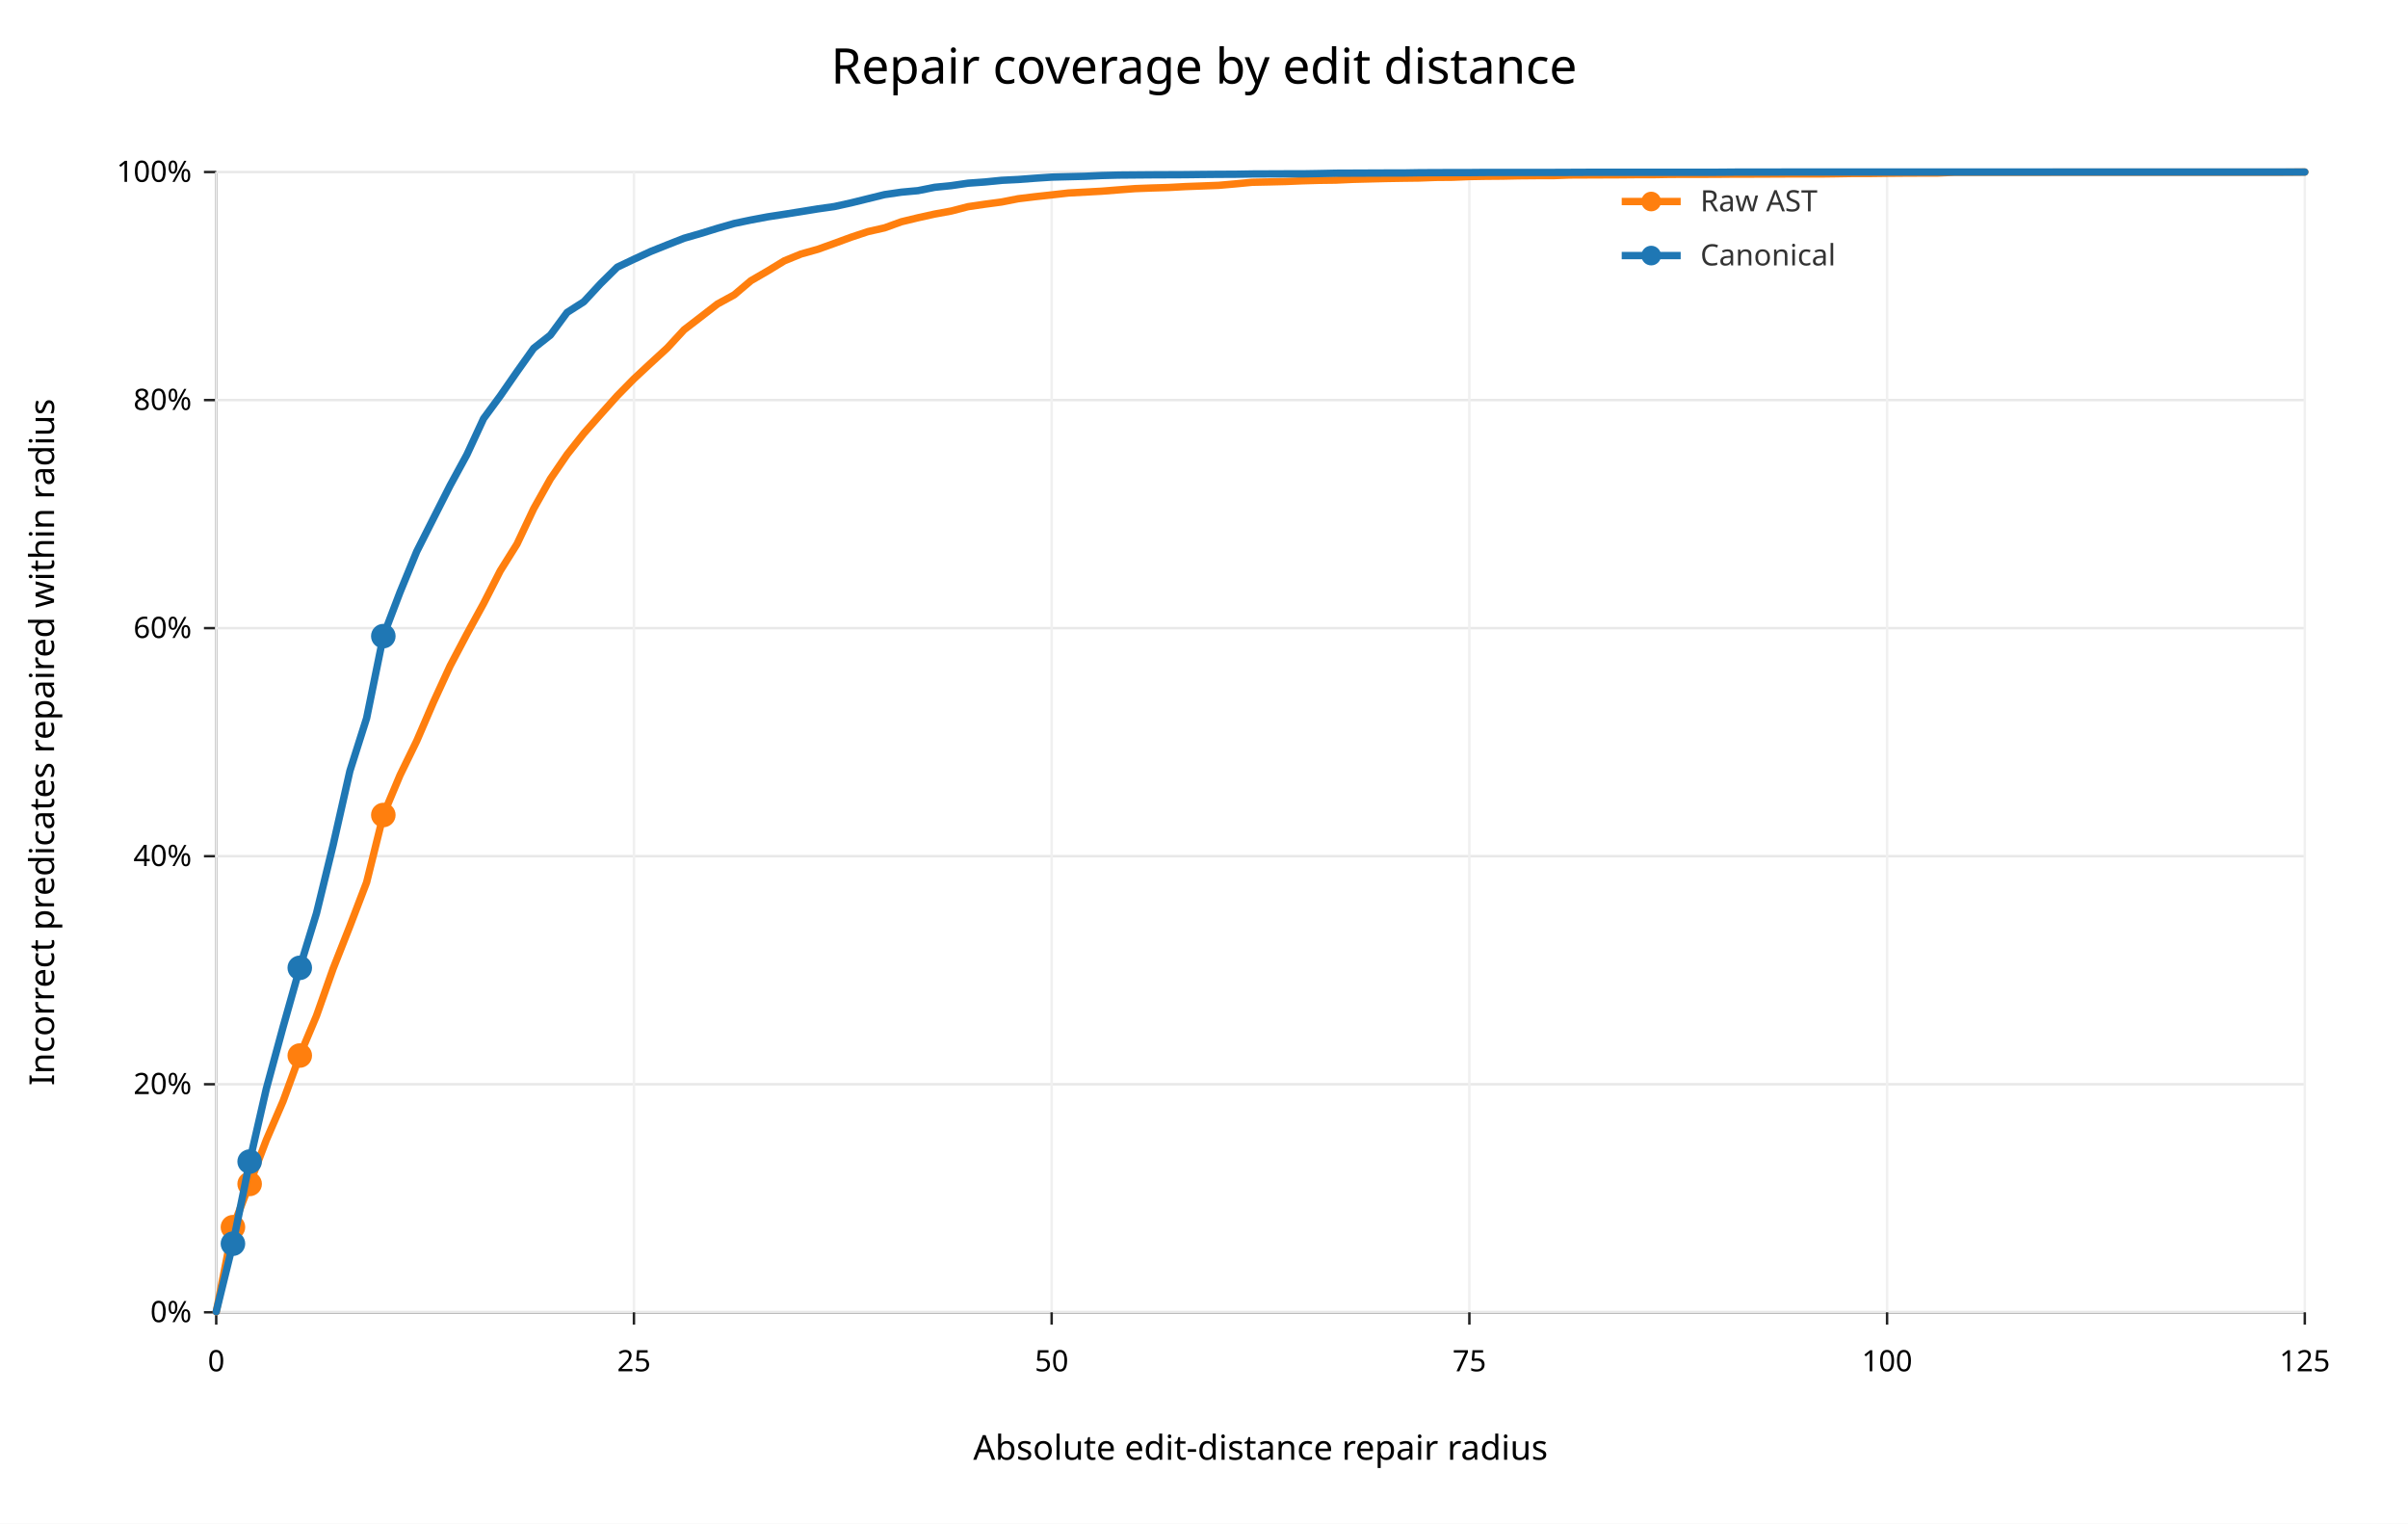
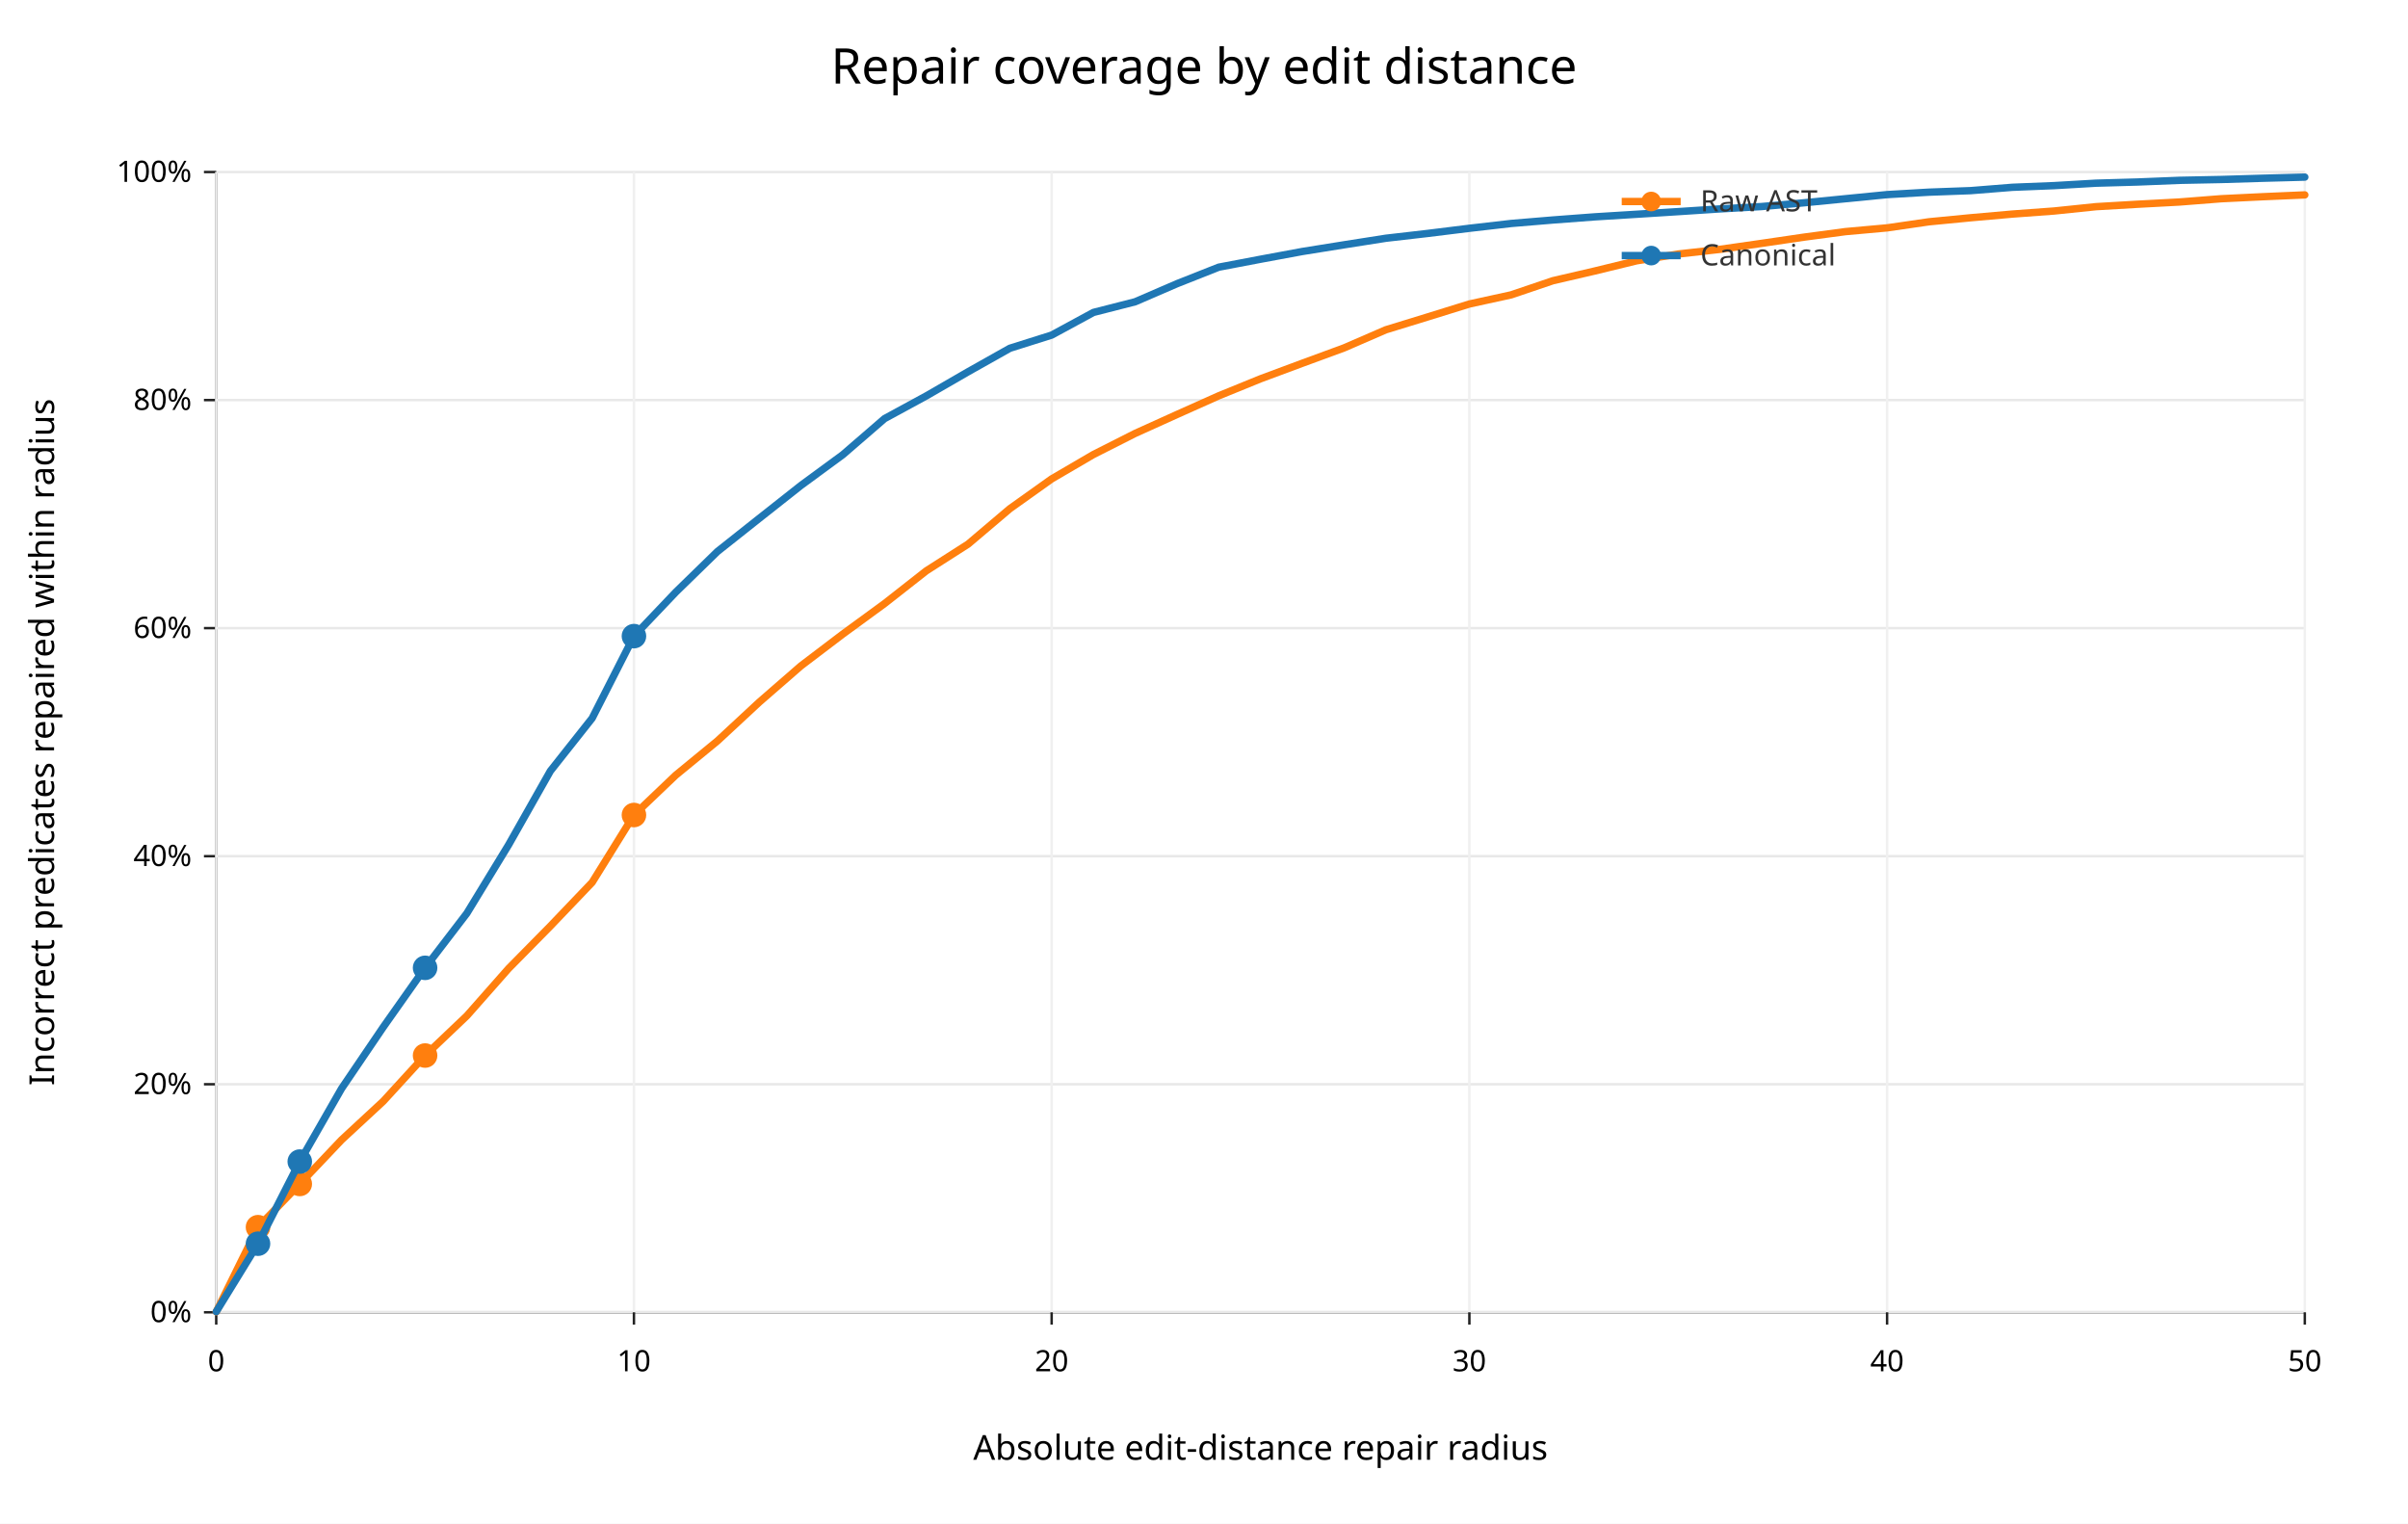
<svg xmlns="http://www.w3.org/2000/svg" width="980" height="620" viewBox="0 0 980 620">
  <rect width="100%" height="100%" fill="white" />
  <text x="490" y="34" text-anchor="middle" font-family="sans-serif" font-size="20">Repair coverage by edit distance</text>
  <line x1="88" y1="534" x2="938" y2="534" stroke="#222" stroke-width="1" />
  <line x1="88" y1="70" x2="88" y2="534" stroke="#222" stroke-width="1" />
  <line x1="88" y1="534" x2="938" y2="534" stroke="#e8e8e8" />
  <line x1="83" y1="534" x2="88" y2="534" stroke="#222" />
  <text x="78" y="538" text-anchor="end" font-family="sans-serif" font-size="12">0%</text>
  <line x1="88" y1="441.2" x2="938" y2="441.2" stroke="#e8e8e8" />
  <line x1="83" y1="441.2" x2="88" y2="441.2" stroke="#222" />
  <text x="78" y="445.2" text-anchor="end" font-family="sans-serif" font-size="12">20%</text>
  <line x1="88" y1="348.4" x2="938" y2="348.4" stroke="#e8e8e8" />
  <line x1="83" y1="348.4" x2="88" y2="348.4" stroke="#222" />
  <text x="78" y="352.4" text-anchor="end" font-family="sans-serif" font-size="12">40%</text>
  <line x1="88" y1="255.6" x2="938" y2="255.6" stroke="#e8e8e8" />
  <line x1="83" y1="255.6" x2="88" y2="255.6" stroke="#222" />
  <text x="78" y="259.6" text-anchor="end" font-family="sans-serif" font-size="12">60%</text>
  <line x1="88" y1="162.8" x2="938" y2="162.8" stroke="#e8e8e8" />
  <line x1="83" y1="162.8" x2="88" y2="162.8" stroke="#222" />
  <text x="78" y="166.8" text-anchor="end" font-family="sans-serif" font-size="12">80%</text>
  <line x1="88" y1="70" x2="938" y2="70" stroke="#e8e8e8" />
  <line x1="83" y1="70" x2="88" y2="70" stroke="#222" />
  <text x="78" y="74" text-anchor="end" font-family="sans-serif" font-size="12">100%</text>
  <line x1="88" y1="70" x2="88" y2="534" stroke="#f0f0f0" />
  <line x1="88" y1="534" x2="88" y2="539" stroke="#222" />
  <text x="88" y="558" text-anchor="middle" font-family="sans-serif" font-size="12">0</text>
  <line x1="258" y1="70" x2="258" y2="534" stroke="#f0f0f0" />
  <line x1="258" y1="534" x2="258" y2="539" stroke="#222" />
-   <text x="258" y="558" text-anchor="middle" font-family="sans-serif" font-size="12">25</text>
+   <text x="258" y="558" text-anchor="middle" font-family="sans-serif" font-size="12">10</text>
  <line x1="428" y1="70" x2="428" y2="534" stroke="#f0f0f0" />
  <line x1="428" y1="534" x2="428" y2="539" stroke="#222" />
-   <text x="428" y="558" text-anchor="middle" font-family="sans-serif" font-size="12">50</text>
+   <text x="428" y="558" text-anchor="middle" font-family="sans-serif" font-size="12">20</text>
  <line x1="598" y1="70" x2="598" y2="534" stroke="#f0f0f0" />
  <line x1="598" y1="534" x2="598" y2="539" stroke="#222" />
-   <text x="598" y="558" text-anchor="middle" font-family="sans-serif" font-size="12">75</text>
+   <text x="598" y="558" text-anchor="middle" font-family="sans-serif" font-size="12">30</text>
  <line x1="768" y1="70" x2="768" y2="534" stroke="#f0f0f0" />
  <line x1="768" y1="534" x2="768" y2="539" stroke="#222" />
-   <text x="768" y="558" text-anchor="middle" font-family="sans-serif" font-size="12">100</text>
+   <text x="768" y="558" text-anchor="middle" font-family="sans-serif" font-size="12">40</text>
  <line x1="938" y1="70" x2="938" y2="534" stroke="#f0f0f0" />
  <line x1="938" y1="534" x2="938" y2="539" stroke="#222" />
-   <text x="938" y="558" text-anchor="middle" font-family="sans-serif" font-size="12">125</text>
-   <path d="M 88 533.801 L 94.8 499.362 L 101.6 481.773 L 108.4 463.844 L 115.2 448.099 L 122 429.518 L 128.8 413.348 L 135.6 394.085 L 142.4 376.837 L 149.2 359.05 L 156 331.645 L 162.8 315.447 L 169.6 301.489 L 176.4 285.716 L 183.2 270.936 L 190 258.028 L 196.8 245.603 L 203.6 232.27 L 210.4 221.404 L 217.2 206.993 L 224 194.879 L 230.8 184.95 L 237.6 176.355 L 244.4 168.667 L 251.2 161.064 L 258 154.142 L 264.8 147.816 L 271.6 141.574 L 278.4 134.199 L 285.2 128.979 L 292 123.702 L 298.8 119.986 L 305.6 114.227 L 312.4 110.284 L 319.2 106.142 L 326 103.362 L 332.8 101.461 L 339.6 99.021 L 346.4 96.525 L 353.2 94.255 L 360 92.723 L 366.8 90.255 L 373.6 88.61 L 380.4 87.106 L 387.2 85.858 L 394 84.099 L 400.8 83.106 L 407.6 82.199 L 414.4 80.865 L 421.2 80.043 L 428 79.305 L 434.8 78.539 L 441.6 78.17 L 448.4 77.801 L 455.2 77.262 L 462 76.752 L 468.8 76.496 L 475.6 76.298 L 482.4 75.929 L 489.2 75.674 L 496 75.418 L 502.8 74.823 L 509.6 74.17 L 516.4 74.028 L 523.2 73.858 L 530 73.574 L 536.8 73.376 L 543.6 73.291 L 550.4 72.979 L 557.2 72.809 L 564 72.638 L 570.8 72.525 L 577.6 72.44 L 584.4 72.184 L 591.2 72.128 L 598 71.844 L 604.8 71.73 L 611.6 71.674 L 618.4 71.532 L 625.2 71.475 L 632 71.475 L 638.8 71.22 L 645.6 71.191 L 652.4 71.163 L 659.2 71.135 L 666 71.078 L 672.8 71.078 L 679.6 70.965 L 686.4 70.936 L 693.2 70.936 L 700 70.908 L 706.8 70.851 L 713.6 70.851 L 720.4 70.823 L 727.2 70.794 L 734 70.794 L 740.8 70.794 L 747.6 70.709 L 754.4 70.596 L 761.2 70.596 L 768 70.511 L 774.8 70.454 L 781.6 70.426 L 788.4 70.426 L 795.2 70.113 L 802 70.113 L 808.8 70.113 L 815.6 70.113 L 822.4 70.113 L 829.2 70.113 L 836 70.085 L 842.8 70.085 L 849.6 70.085 L 856.4 70.085 L 863.2 70.085 L 870 70.085 L 876.8 70.085 L 883.6 70.085 L 890.4 70.085 L 897.2 70.085 L 904 70.085 L 910.8 70.085 L 917.6 70.085 L 924.4 70.085 L 931.2 70.057 L 938 70" fill="none" stroke="#ff7f0e" stroke-width="3" stroke-linecap="round" stroke-linejoin="round" />
-   <circle cx="94.8" cy="499.362" r="5" fill="#ff7f0e" />
-   <circle cx="101.6" cy="481.773" r="5" fill="#ff7f0e" />
-   <circle cx="122" cy="429.518" r="5" fill="#ff7f0e" />
-   <circle cx="156" cy="331.645" r="5" fill="#ff7f0e" />
-   <path d="M 88 533.745 L 94.8 506.085 L 101.6 472.667 L 108.4 442.965 L 115.2 417.915 L 122 393.83 L 128.8 371.645 L 135.6 343.759 L 142.4 313.716 L 149.2 292.241 L 156 258.851 L 162.8 240.979 L 169.6 224.411 L 176.4 210.936 L 183.2 197.518 L 190 185.035 L 196.8 170.34 L 203.6 161.092 L 210.4 151.277 L 217.2 141.716 L 224 136.355 L 230.8 127.135 L 237.6 122.794 L 244.4 115.447 L 251.2 108.723 L 258 105.489 L 264.8 102.34 L 271.6 99.617 L 278.4 96.95 L 285.2 94.993 L 292 92.894 L 298.8 90.936 L 305.6 89.518 L 312.4 88.241 L 319.2 87.191 L 326 86.113 L 332.8 85.007 L 339.6 84.043 L 346.4 82.539 L 353.2 80.865 L 360 79.191 L 366.8 78.199 L 373.6 77.574 L 380.4 76.213 L 387.2 75.532 L 394 74.539 L 400.8 74.057 L 407.6 73.376 L 414.4 73.035 L 421.2 72.525 L 428 72.071 L 434.8 71.901 L 441.6 71.73 L 448.4 71.418 L 455.2 71.248 L 462 71.191 L 468.8 71.135 L 475.6 71.106 L 482.4 71.078 L 489.2 70.993 L 496 70.936 L 502.8 70.908 L 509.6 70.794 L 516.4 70.766 L 523.2 70.738 L 530 70.738 L 536.8 70.624 L 543.6 70.482 L 550.4 70.454 L 557.2 70.426 L 564 70.397 L 570.8 70.397 L 577.6 70.284 L 584.4 70.255 L 591.2 70.227 L 598 70.227 L 604.8 70.17 L 611.6 70.17 L 618.4 70.17 L 625.2 70.17 L 632 70.17 L 638.8 70.142 L 645.6 70.113 L 652.4 70.113 L 659.2 70.113 L 666 70.113 L 672.8 70.113 L 679.6 70.113 L 686.4 70.113 L 693.2 70.113 L 700 70.085 L 706.8 70.028 L 713.6 70.028 L 720.4 70.028 L 727.2 70 L 734 70 L 740.8 70 L 747.6 70 L 754.4 70 L 761.2 70 L 768 70 L 774.8 70 L 781.6 70 L 788.4 70 L 795.2 70 L 802 70 L 808.8 70 L 815.6 70 L 822.4 70 L 829.2 70 L 836 70 L 842.8 70 L 849.6 70 L 856.4 70 L 863.2 70 L 870 70 L 876.8 70 L 883.6 70 L 890.4 70 L 897.2 70 L 904 70 L 910.8 70 L 917.6 70 L 924.4 70 L 931.2 70 L 938 70" fill="none" stroke="#1f77b4" stroke-width="3" stroke-linecap="round" stroke-linejoin="round" />
-   <circle cx="94.8" cy="506.085" r="5" fill="#1f77b4" />
-   <circle cx="101.6" cy="472.667" r="5" fill="#1f77b4" />
-   <circle cx="122" cy="393.83" r="5" fill="#1f77b4" />
-   <circle cx="156" cy="258.851" r="5" fill="#1f77b4" />
+   <text x="938" y="558" text-anchor="middle" font-family="sans-serif" font-size="12">50</text>
+   <path d="M 88 533.801 L 105 499.362 L 122 481.773 L 139 463.844 L 156 448.099 L 173 429.518 L 190 413.348 L 207 394.085 L 224 376.837 L 241 359.05 L 258 331.645 L 275 315.447 L 292 301.489 L 309 285.716 L 326 270.936 L 343 258.028 L 360 245.603 L 377 232.27 L 394 221.404 L 411 206.993 L 428 194.879 L 445 184.95 L 462 176.355 L 479 168.667 L 496 161.064 L 513 154.142 L 530 147.816 L 547 141.574 L 564 134.199 L 581 128.979 L 598 123.702 L 615 119.986 L 632 114.227 L 649 110.284 L 666 106.142 L 683 103.362 L 700 101.461 L 717 99.021 L 734 96.525 L 751 94.255 L 768 92.723 L 785 90.255 L 802 88.61 L 819 87.106 L 836 85.858 L 853 84.099 L 870 83.106 L 887 82.199 L 904 80.865 L 921 80.043 L 938 79.305" fill="none" stroke="#ff7f0e" stroke-width="3" stroke-linecap="round" stroke-linejoin="round" />
+   <circle cx="105" cy="499.362" r="5" fill="#ff7f0e" />
+   <circle cx="122" cy="481.773" r="5" fill="#ff7f0e" />
+   <circle cx="173" cy="429.518" r="5" fill="#ff7f0e" />
+   <circle cx="258" cy="331.645" r="5" fill="#ff7f0e" />
+   <path d="M 88 533.745 L 105 506.085 L 122 472.667 L 139 442.965 L 156 417.915 L 173 393.83 L 190 371.645 L 207 343.759 L 224 313.716 L 241 292.241 L 258 258.851 L 275 240.979 L 292 224.411 L 309 210.936 L 326 197.518 L 343 185.035 L 360 170.34 L 377 161.092 L 394 151.277 L 411 141.716 L 428 136.355 L 445 127.135 L 462 122.794 L 479 115.447 L 496 108.723 L 513 105.489 L 530 102.34 L 547 99.617 L 564 96.95 L 581 94.993 L 598 92.894 L 615 90.936 L 632 89.518 L 649 88.241 L 666 87.191 L 683 86.113 L 700 85.007 L 717 84.043 L 734 82.539 L 751 80.865 L 768 79.191 L 785 78.199 L 802 77.574 L 819 76.213 L 836 75.532 L 853 74.539 L 870 74.057 L 887 73.376 L 904 73.035 L 921 72.525 L 938 72.071" fill="none" stroke="#1f77b4" stroke-width="3" stroke-linecap="round" stroke-linejoin="round" />
+   <circle cx="105" cy="506.085" r="5" fill="#1f77b4" />
+   <circle cx="122" cy="472.667" r="5" fill="#1f77b4" />
+   <circle cx="173" cy="393.83" r="5" fill="#1f77b4" />
+   <circle cx="258" cy="258.851" r="5" fill="#1f77b4" />
  <line x1="660" y1="82" x2="684" y2="82" stroke="#ff7f0e" stroke-width="3" />
  <circle cx="672" cy="82" r="4" fill="#ff7f0e" />
  <text x="692" y="86" font-family="sans-serif" font-size="12" fill="#333">Raw AST</text>
  <line x1="660" y1="104" x2="684" y2="104" stroke="#1f77b4" stroke-width="3" />
  <circle cx="672" cy="104" r="4" fill="#1f77b4" />
  <text x="692" y="108" font-family="sans-serif" font-size="12" fill="#333">Canonical</text>
  <text x="513" y="594" text-anchor="middle" font-family="sans-serif" font-size="14">Absolute edit-distance repair radius</text>
  <text x="22" y="302" transform="rotate(-90 22 302)" text-anchor="middle" font-family="sans-serif" font-size="14">Incorrect predicates repaired within radius</text>
</svg>
